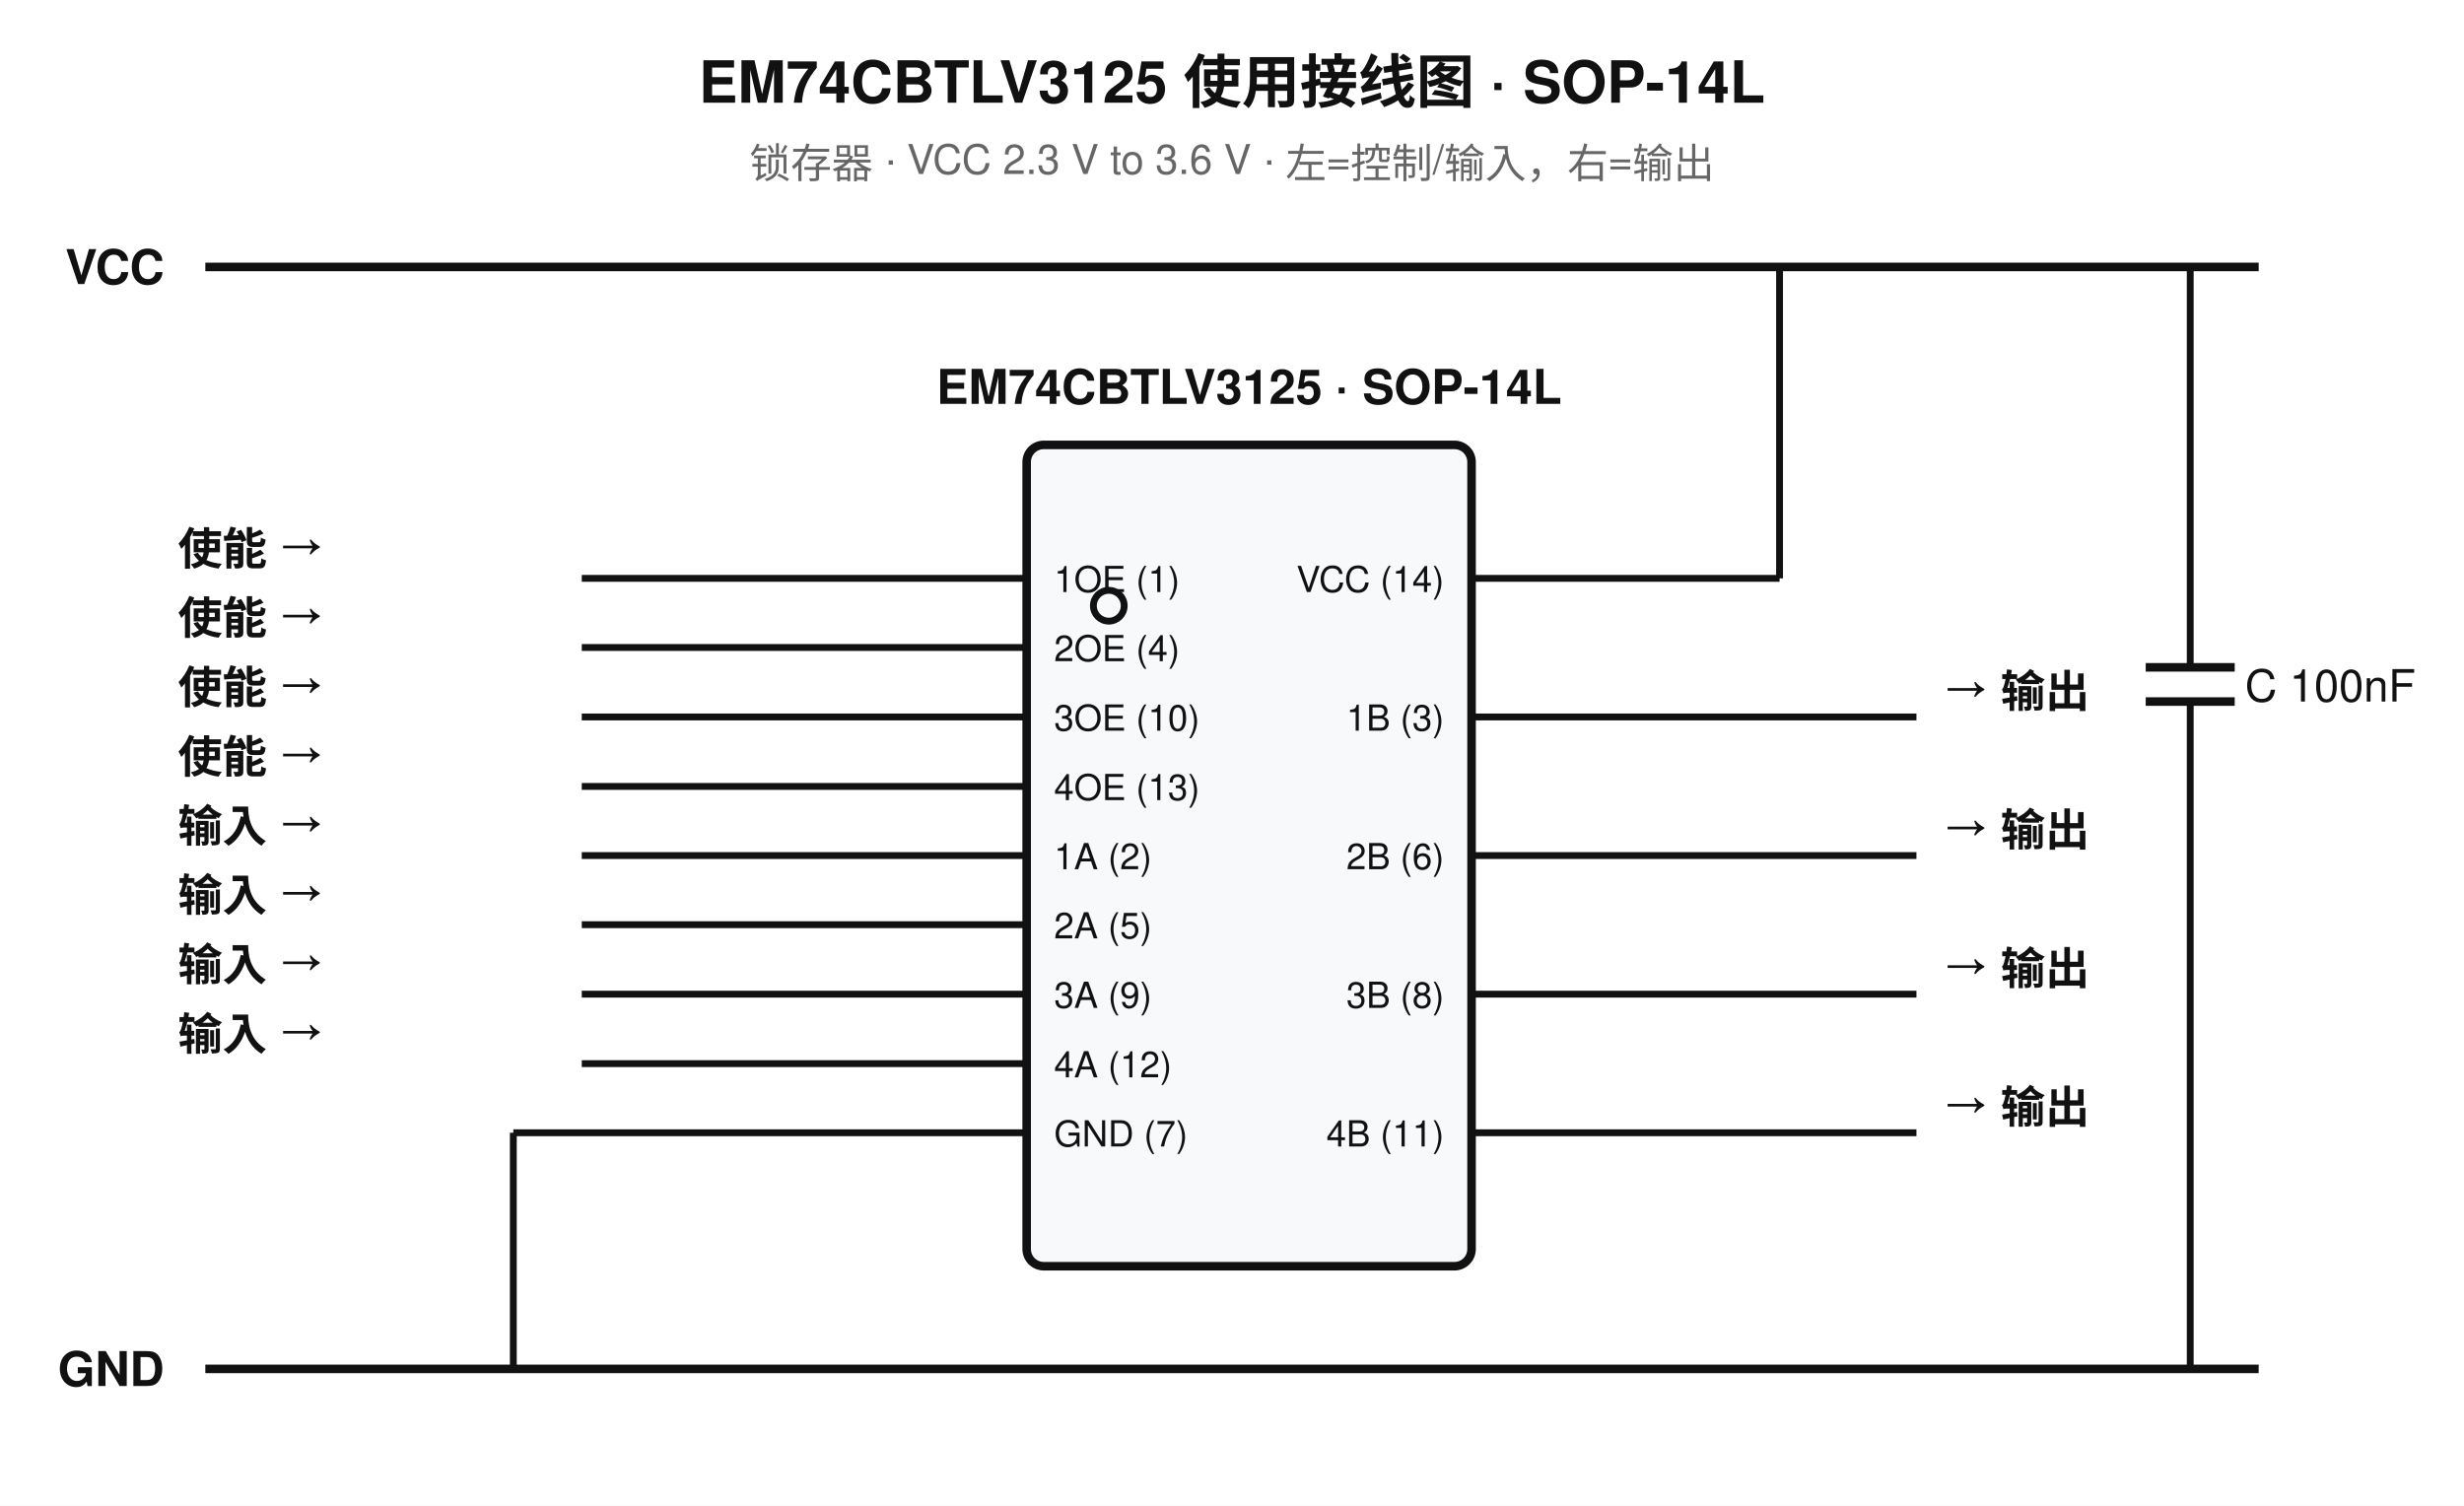
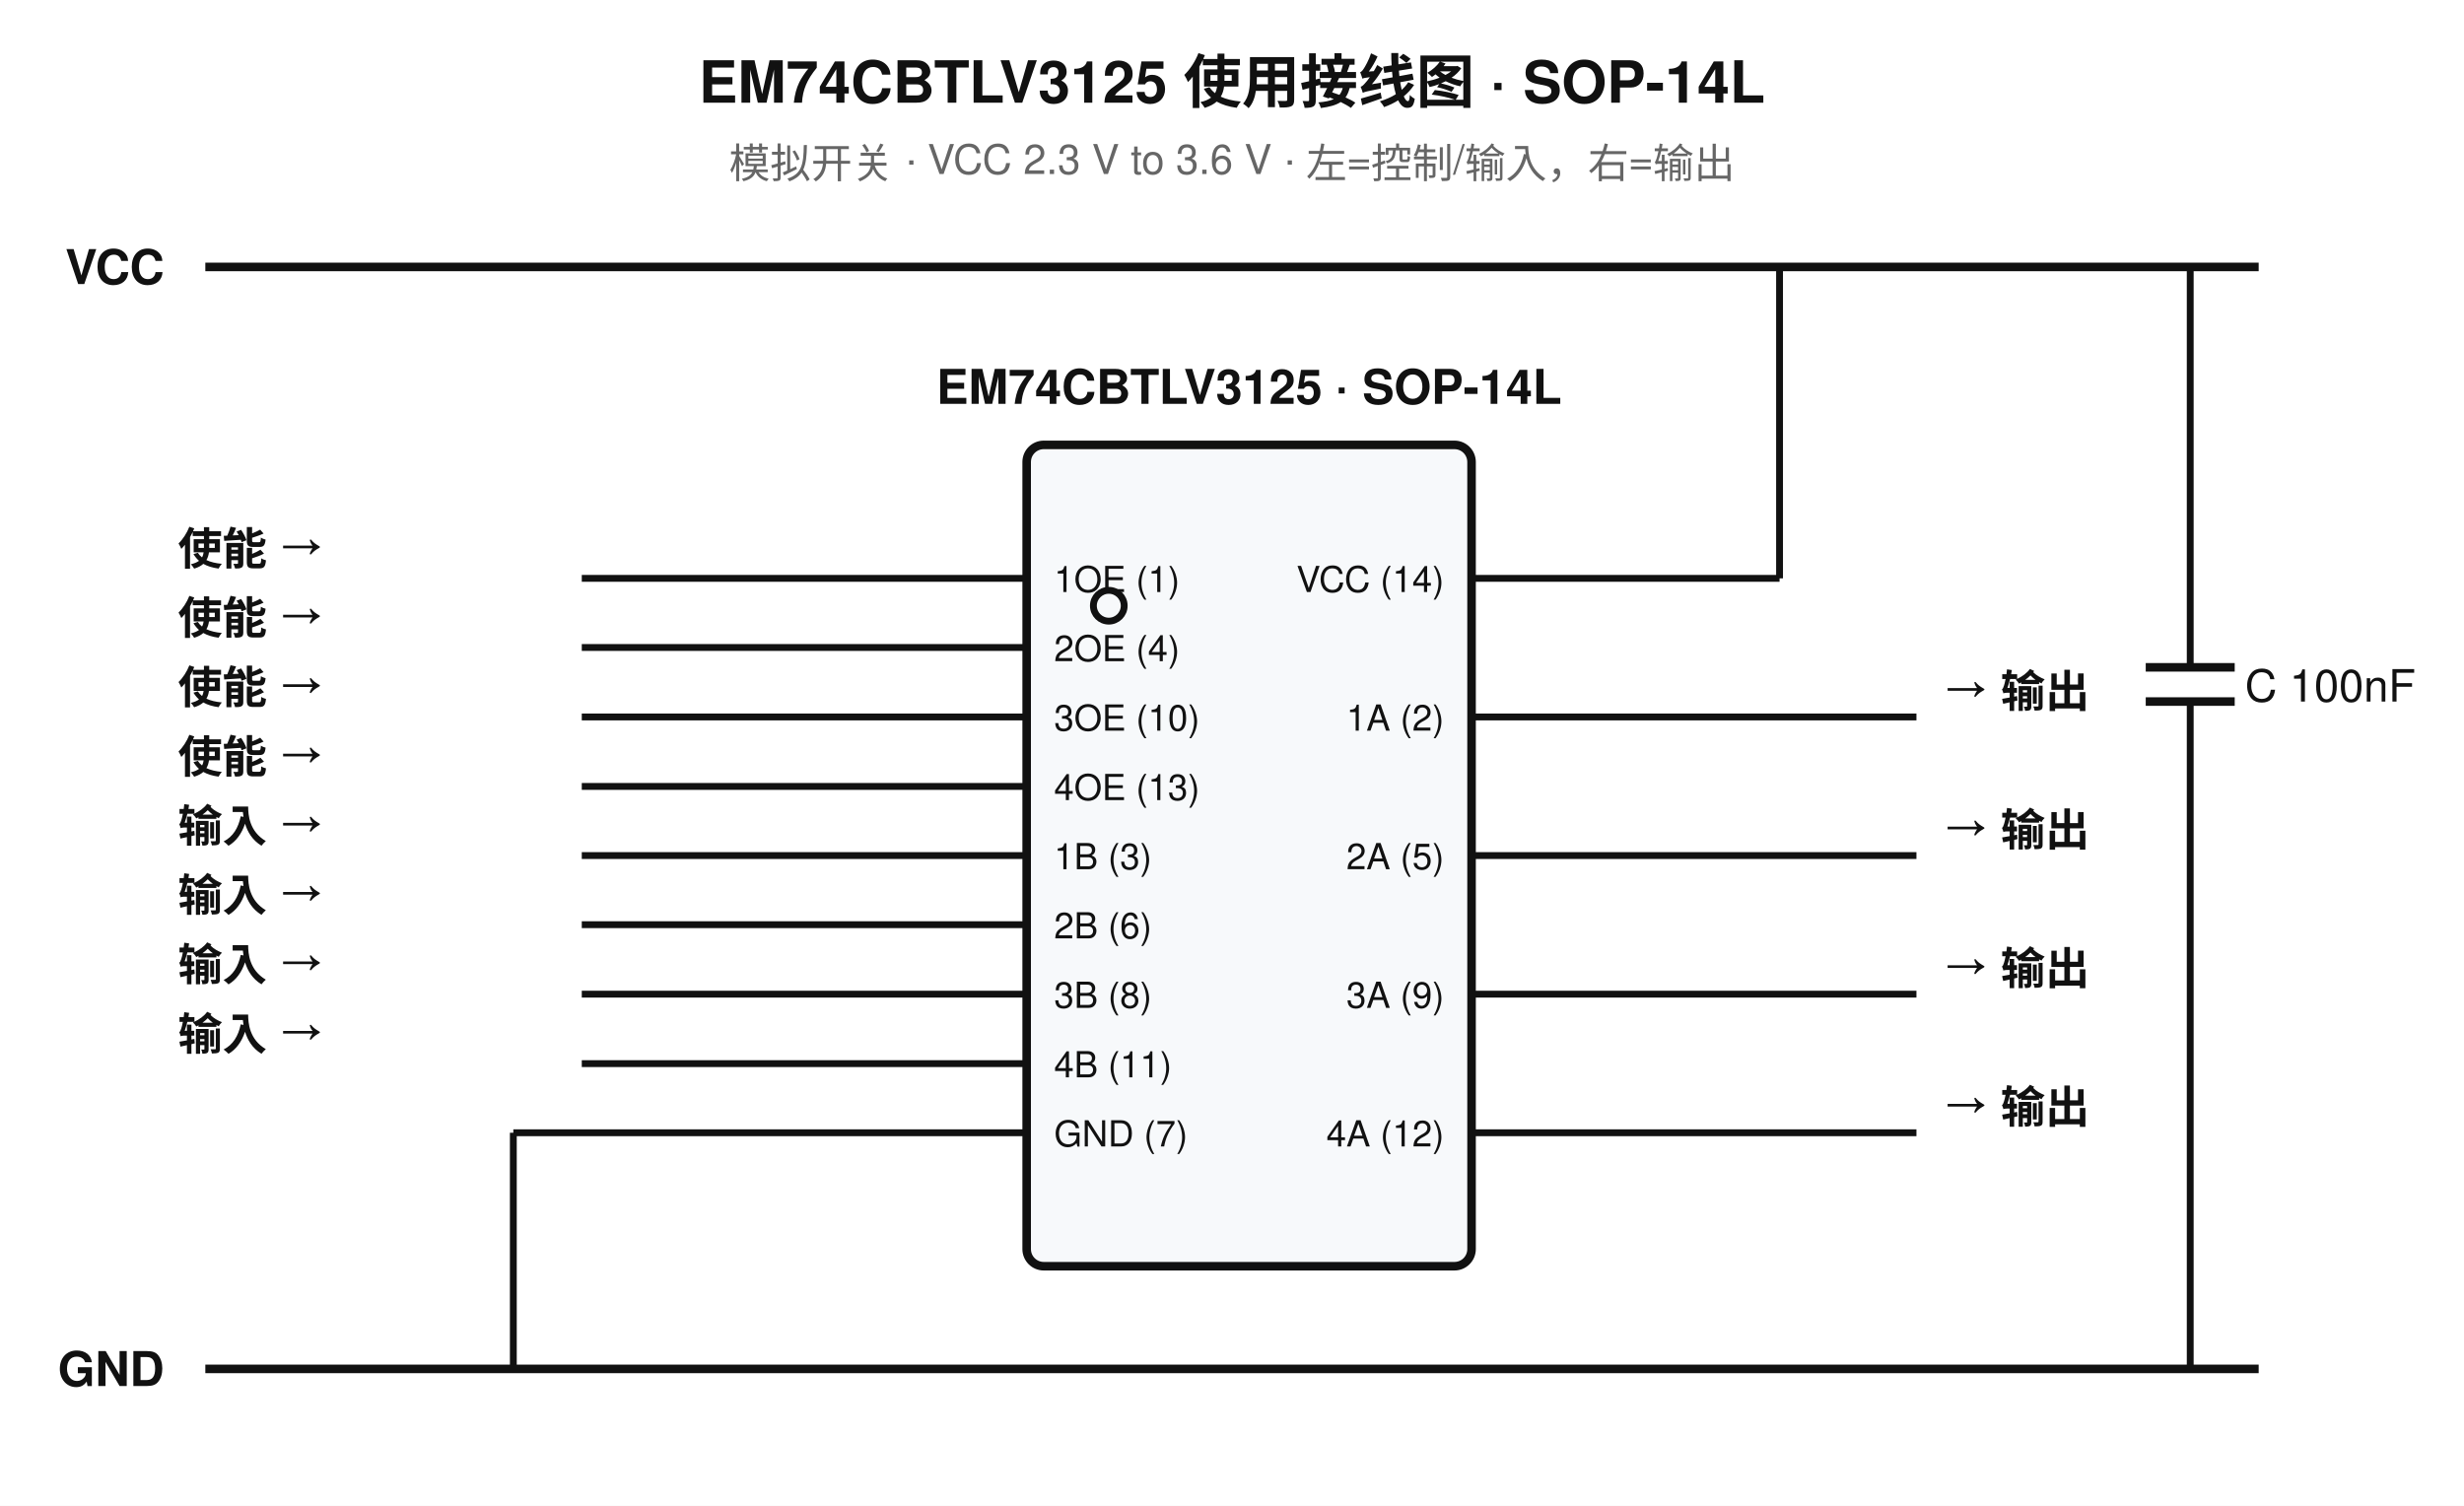
<svg xmlns="http://www.w3.org/2000/svg" viewBox="0 0 720 440" font-family="Helvetica,Arial,sans-serif">
  <rect width="720" height="440" fill="#fff" />
  <text x="360" y="30" text-anchor="middle" font-size="17" font-weight="bold" fill="#111">EM74CBTLV3125 使用接线图 · SOP-14L</text>
-   <text x="360" y="52" text-anchor="middle" font-size="12" fill="#666">锁存器 · VCC 2.3 V to 3.6 V · 左=控制/输入，右=输出</text>
+   <text x="360" y="52" text-anchor="middle" font-size="12" fill="#666">模拟开关 · VCC 2.3 V to 3.6 V · 左=控制/输入，右=输出</text>
  <line x1="60" y1="78" x2="660" y2="78" stroke="#111" stroke-width="2.5" />
  <text x="48" y="83" text-anchor="end" font-size="14" font-weight="bold" fill="#111">VCC</text>
  <line x1="60" y1="400" x2="660" y2="400" stroke="#111" stroke-width="2.5" />
  <text x="48" y="405" text-anchor="end" font-size="14" font-weight="bold" fill="#111">GND</text>
  <text x="365" y="118" text-anchor="middle" font-size="14" font-weight="bold" fill="#111">EM74CBTLV3125 · SOP-14L</text>
  <rect x="300" y="130" width="130" height="240" rx="5" fill="#f7f9fb" stroke="#111" stroke-width="2.5" />
  <text x="308" y="173.0" font-size="10.5" fill="#111">1OE (1)</text>
  <line x1="300" y1="169.0" x2="170" y2="169.0" stroke="#111" stroke-width="2" />
  <text x="52" y="165.0" font-size="13" font-weight="bold" fill="#111">使能 →</text>
  <text x="308" y="193.2" font-size="10.5" fill="#111">2OE (4)</text>
  <line x1="300" y1="189.2" x2="170" y2="189.2" stroke="#111" stroke-width="2" />
  <text x="52" y="185.2" font-size="13" font-weight="bold" fill="#111">使能 →</text>
  <text x="308" y="213.5" font-size="10.5" fill="#111">3OE (10)</text>
  <line x1="300" y1="209.5" x2="170" y2="209.5" stroke="#111" stroke-width="2" />
  <text x="52" y="205.5" font-size="13" font-weight="bold" fill="#111">使能 →</text>
  <text x="308" y="233.8" font-size="10.5" fill="#111">4OE (13)</text>
  <line x1="300" y1="229.8" x2="170" y2="229.8" stroke="#111" stroke-width="2" />
  <text x="52" y="225.8" font-size="13" font-weight="bold" fill="#111">使能 →</text>
-   <text x="308" y="254.0" font-size="10.5" fill="#111">1A (2)</text>
+   <text x="308" y="254.0" font-size="10.5" fill="#111">1B (3)</text>
  <line x1="300" y1="250.0" x2="170" y2="250.0" stroke="#111" stroke-width="2" />
  <text x="52" y="246.0" font-size="13" font-weight="bold" fill="#111">输入 →</text>
-   <text x="308" y="274.2" font-size="10.5" fill="#111">2A (5)</text>
+   <text x="308" y="274.2" font-size="10.5" fill="#111">2B (6)</text>
  <line x1="300" y1="270.2" x2="170" y2="270.2" stroke="#111" stroke-width="2" />
  <text x="52" y="266.2" font-size="13" font-weight="bold" fill="#111">输入 →</text>
-   <text x="308" y="294.5" font-size="10.5" fill="#111">3A (9)</text>
+   <text x="308" y="294.5" font-size="10.5" fill="#111">3B (8)</text>
  <line x1="300" y1="290.5" x2="170" y2="290.5" stroke="#111" stroke-width="2" />
  <text x="52" y="286.5" font-size="13" font-weight="bold" fill="#111">输入 →</text>
-   <text x="308" y="314.8" font-size="10.5" fill="#111">4A (12)</text>
+   <text x="308" y="314.8" font-size="10.5" fill="#111">4B (11)</text>
  <line x1="300" y1="310.8" x2="170" y2="310.8" stroke="#111" stroke-width="2" />
  <text x="52" y="306.8" font-size="13" font-weight="bold" fill="#111">输入 →</text>
  <text x="308" y="335.0" font-size="10.5" fill="#111">GND (7)</text>
  <line x1="300" y1="331.0" x2="150" y2="331.0" stroke="#111" stroke-width="2" />
  <line x1="150" y1="331.0" x2="150" y2="400" stroke="#111" stroke-width="2" />
  <text x="422" y="173.0" text-anchor="end" font-size="10.5" fill="#111">VCC (14)</text>
  <line x1="430" y1="169.0" x2="520" y2="169.0" stroke="#111" stroke-width="2" />
  <line x1="520" y1="169.0" x2="520" y2="78" stroke="#111" stroke-width="2" />
-   <text x="422" y="213.5" text-anchor="end" font-size="10.5" fill="#111">1B (3)</text>
+   <text x="422" y="213.5" text-anchor="end" font-size="10.5" fill="#111">1A (2)</text>
  <line x1="430" y1="209.5" x2="560" y2="209.5" stroke="#111" stroke-width="2" />
  <text x="568" y="205.5" font-size="13" font-weight="bold" fill="#111">→ 输出</text>
-   <text x="422" y="254.0" text-anchor="end" font-size="10.5" fill="#111">2B (6)</text>
+   <text x="422" y="254.0" text-anchor="end" font-size="10.5" fill="#111">2A (5)</text>
  <line x1="430" y1="250.0" x2="560" y2="250.0" stroke="#111" stroke-width="2" />
  <text x="568" y="246.0" font-size="13" font-weight="bold" fill="#111">→ 输出</text>
-   <text x="422" y="294.5" text-anchor="end" font-size="10.5" fill="#111">3B (8)</text>
+   <text x="422" y="294.5" text-anchor="end" font-size="10.5" fill="#111">3A (9)</text>
  <line x1="430" y1="290.5" x2="560" y2="290.5" stroke="#111" stroke-width="2" />
  <text x="568" y="286.5" font-size="13" font-weight="bold" fill="#111">→ 输出</text>
-   <text x="422" y="335.0" text-anchor="end" font-size="10.5" fill="#111">4B (11)</text>
+   <text x="422" y="335.0" text-anchor="end" font-size="10.5" fill="#111">4A (12)</text>
  <line x1="430" y1="331.0" x2="560" y2="331.0" stroke="#111" stroke-width="2" />
  <text x="568" y="327.0" font-size="13" font-weight="bold" fill="#111">→ 输出</text>
  <circle cx="324" cy="177.0" r="4.5" fill="none" stroke="#111" stroke-width="2" />
  <text x="656" y="205" font-size="13" fill="#111">C 100nF</text>
  <line x1="640" y1="78" x2="640" y2="195" stroke="#111" stroke-width="2" />
  <line x1="627" y1="195" x2="653" y2="195" stroke="#111" stroke-width="2.5" />
  <line x1="627" y1="205" x2="653" y2="205" stroke="#111" stroke-width="2.5" />
  <line x1="640" y1="205" x2="640" y2="400" stroke="#111" stroke-width="2" />
</svg>
